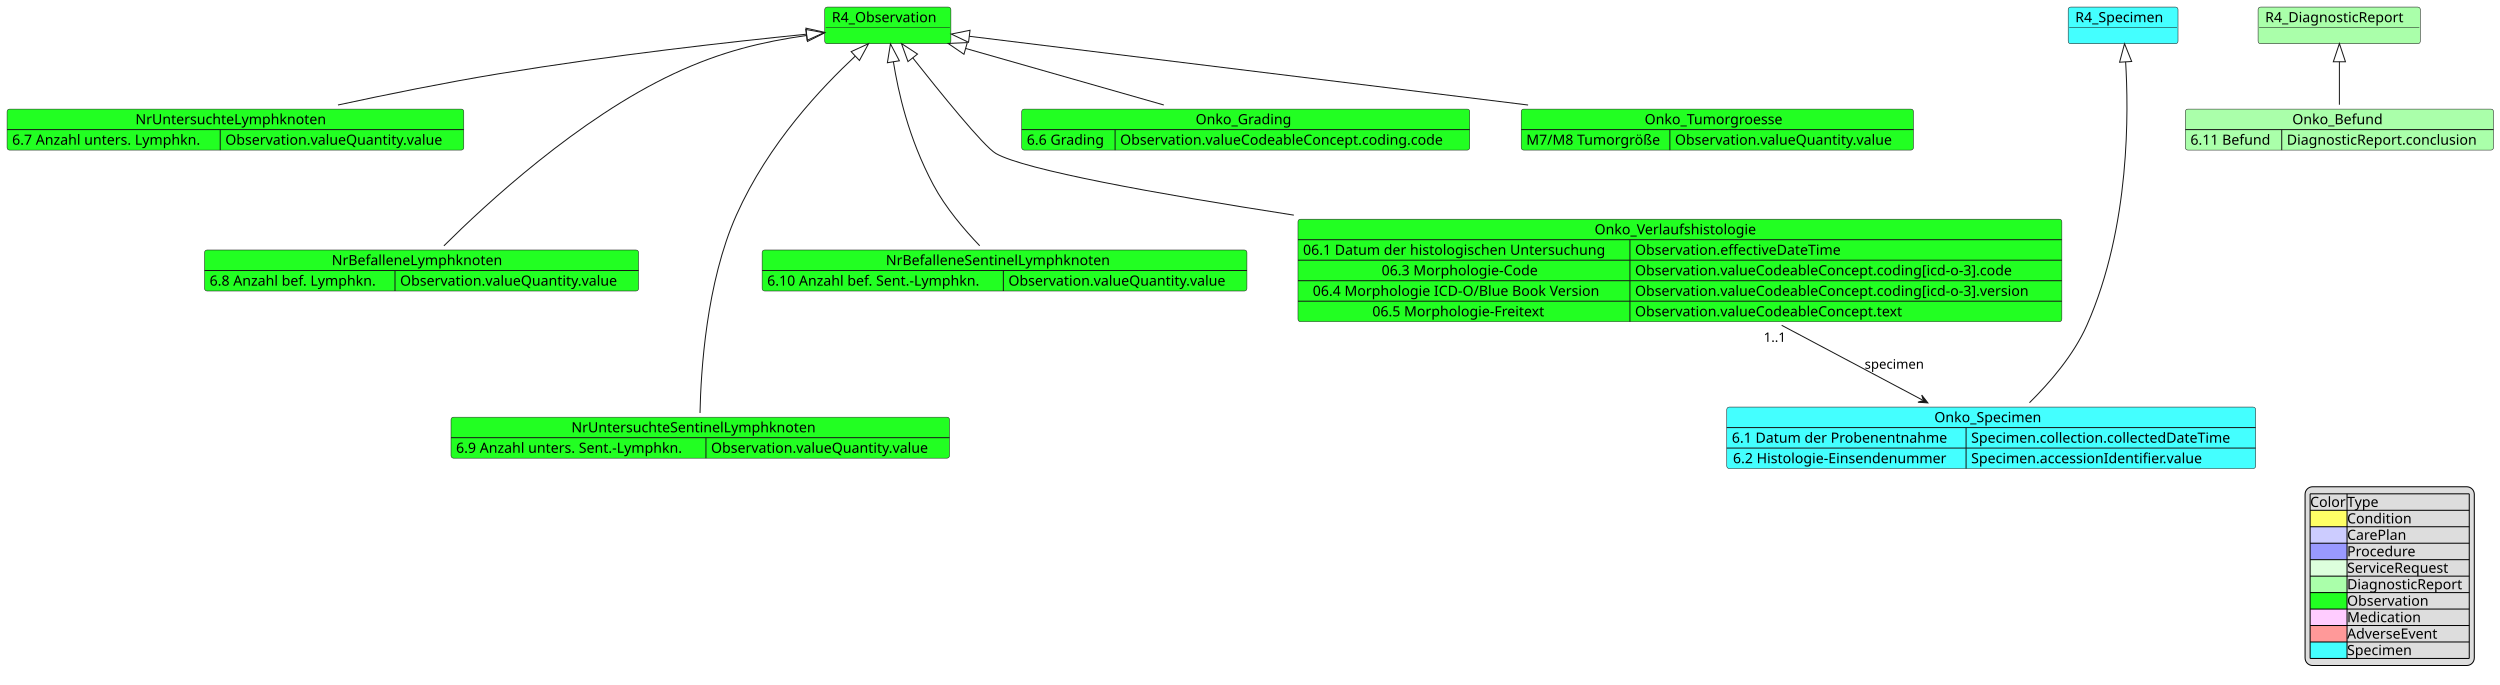
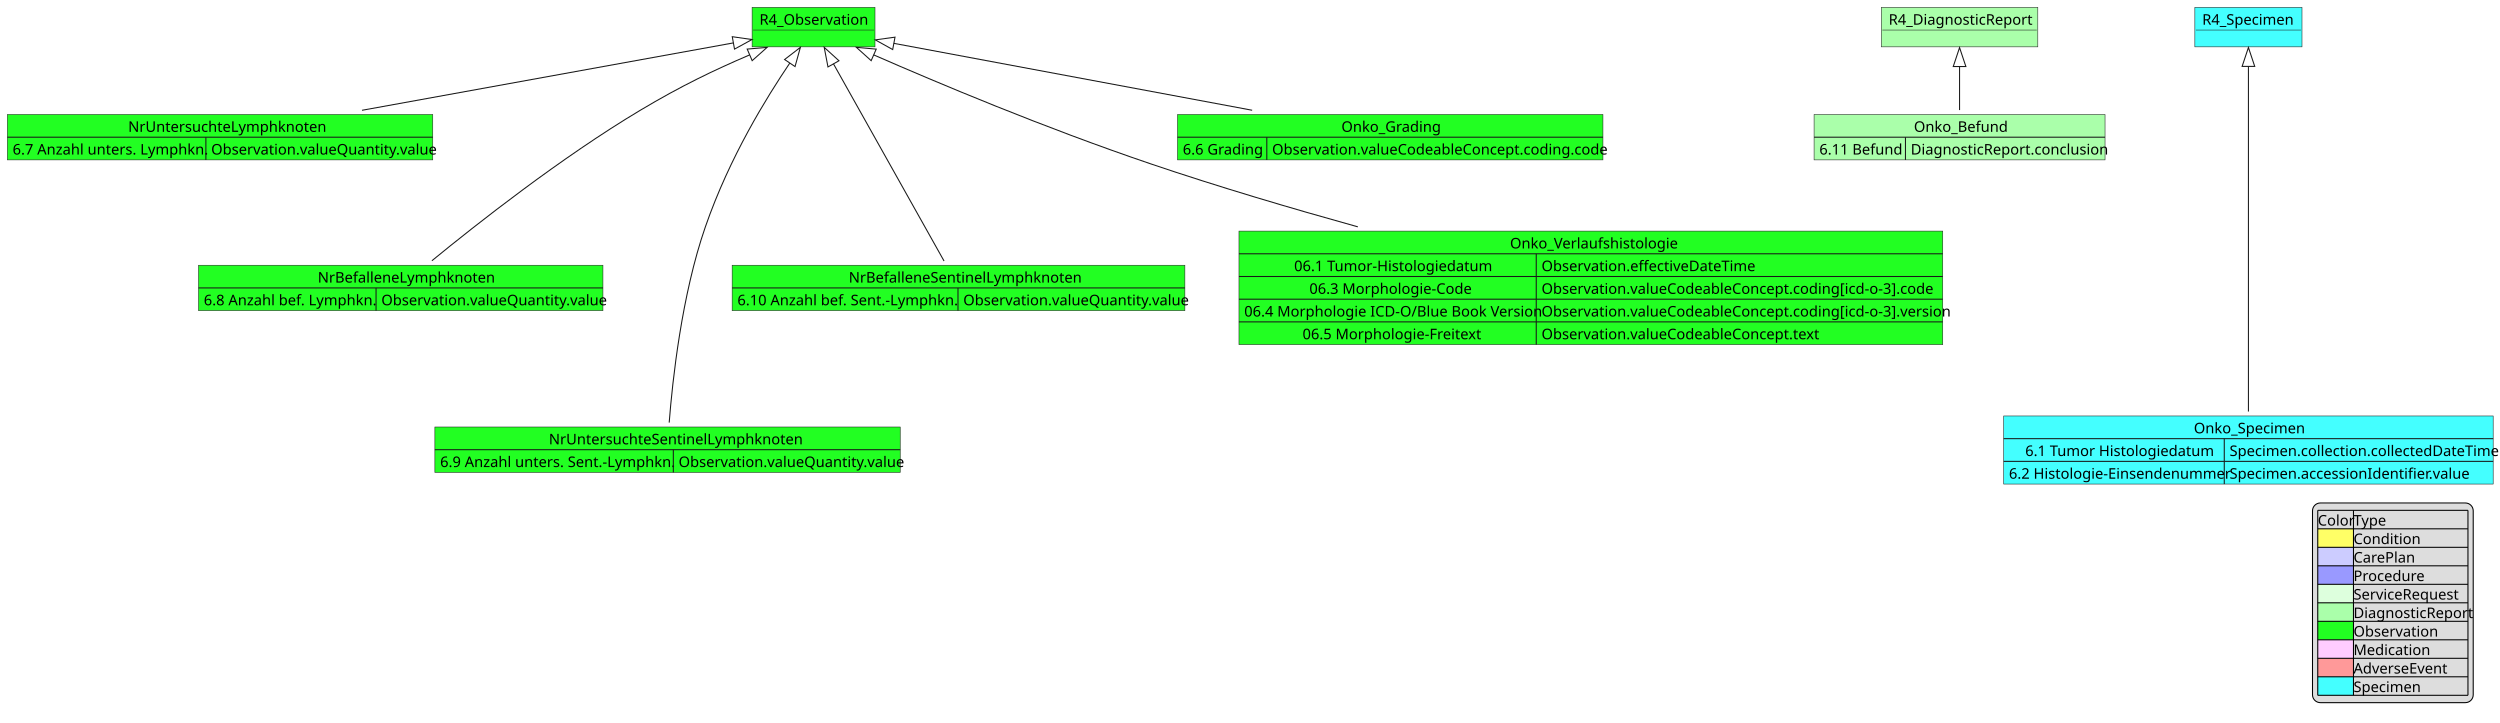
- <svg xmlns="http://www.w3.org/2000/svg" contentStyleType="text/css" data-diagram-type="CLASS" height="678px" preserveAspectRatio="none" style="width:2475px;height:678px;background:#FFFFFF;" version="1.1" viewBox="0 0 2475 678" width="2475px" zoomAndPan="magnify">
+ <svg xmlns="http://www.w3.org/2000/svg" contentStyleType="text/css" height="688px" preserveAspectRatio="none" style="width:2380px;height:688px;background:#FFFFFF;" version="1.1" viewBox="0 0 2380 688" width="2380px" zoomAndPan="magnify">
  <defs />
  <g>
-     <g class="entity" data-entity="R4_Observation" data-source-line="2" data-uid="ent0002" id="entity_R4_Observation">
-       <rect fill="#22FF22" height="36.297" rx="2.5" ry="2.5" style="stroke:#181818;stroke-width:0.5;" width="124.886" x="816.5" y="7" />
-       <text fill="#000000" font-family="sans-serif" font-size="14" lengthAdjust="spacing" textLength="110.886" x="823.5" y="21.995">R4_Observation</text>
-       <line style="stroke:#181818;stroke-width:0.5;" x1="817.5" x2="940.386" y1="27.297" y2="27.297" />
+     <g id="elem_R4_Observation">
+       <rect fill="#22FF22" height="37.609" style="stroke:#181818;stroke-width:0.5;" width="117" x="716" y="7" />
+       <text fill="#000000" font-family="sans-serif" font-size="14" lengthAdjust="spacing" textLength="103" x="723" y="23.533">R4_Observation</text>
+       <line style="stroke:#181818;stroke-width:0.5;" x1="717" x2="832" y1="28.609" y2="28.609" />
    </g>
-     <g class="entity" data-entity="NrUntersuchteLymphknoten" data-source-line="4" data-uid="ent0003" id="entity_NrUntersuchteLymphknoten">
-       <rect fill="#22FF22" height="40.594" rx="2.5" ry="2.5" style="stroke:#181818;stroke-width:0.5;" width="452.147" x="7" y="108" />
-       <text fill="#000000" font-family="sans-serif" font-size="14" lengthAdjust="spacing" textLength="198.051" x="134.048" y="122.995">NrUntersuchteLymphknoten</text>
-       <line style="stroke:#181818;stroke-width:1;" x1="7" x2="459.147" y1="128.297" y2="128.297" />
-       <text fill="#000000" font-family="sans-serif" font-size="14" lengthAdjust="spacing" textLength="201.018" x="12" y="143.292">6.7 Anzahl unters. Lymphkn.</text>
-       <text fill="#000000" font-family="sans-serif" font-size="14" lengthAdjust="spacing" textLength="231.13" x="223.018" y="143.292">Observation.valueQuantity.value</text>
-       <line style="stroke:#181818;stroke-width:1;" x1="218.018" x2="218.018" y1="128.297" y2="148.594" />
+     <g id="elem_NrUntersuchteLymphknoten">
+       <rect fill="#22FF22" height="43.219" style="stroke:#181818;stroke-width:0.5;" width="405" x="7" y="109" />
+       <text fill="#000000" font-family="sans-serif" font-size="14" lengthAdjust="spacing" textLength="175" x="122" y="125.533">NrUntersuchteLymphknoten</text>
+       <line style="stroke:#181818;stroke-width:1.0;" x1="7" x2="412" y1="130.609" y2="130.609" />
+       <text fill="#000000" font-family="sans-serif" font-size="14" lengthAdjust="spacing" textLength="179" x="12" y="147.143">6.7 Anzahl unters. Lymphkn.</text>
+       <text fill="#000000" font-family="sans-serif" font-size="14" lengthAdjust="spacing" textLength="206" x="201" y="147.143">Observation.valueQuantity.value</text>
+       <line style="stroke:#181818;stroke-width:1.0;" x1="196" x2="196" y1="130.609" y2="152.219" />
    </g>
-     <g class="entity" data-entity="NrBefalleneLymphknoten" data-source-line="10" data-uid="ent0005" id="entity_NrBefalleneLymphknoten">
-       <rect fill="#22FF22" height="40.594" rx="2.5" ry="2.5" style="stroke:#181818;stroke-width:0.5;" width="429.678" x="202.5" y="247.5" />
-       <text fill="#000000" font-family="sans-serif" font-size="14" lengthAdjust="spacing" textLength="177.837" x="328.42" y="262.495">NrBefalleneLymphknoten</text>
-       <line style="stroke:#181818;stroke-width:1;" x1="202.5" x2="632.178" y1="267.797" y2="267.797" />
-       <text fill="#000000" font-family="sans-serif" font-size="14" lengthAdjust="spacing" textLength="178.548" x="207.5" y="282.792">6.8 Anzahl bef. Lymphkn.</text>
-       <text fill="#000000" font-family="sans-serif" font-size="14" lengthAdjust="spacing" textLength="231.13" x="396.048" y="282.792">Observation.valueQuantity.value</text>
-       <line style="stroke:#181818;stroke-width:1;" x1="391.048" x2="391.048" y1="267.797" y2="288.094" />
+     <g id="elem_NrBefalleneLymphknoten">
+       <rect fill="#22FF22" height="43.219" style="stroke:#181818;stroke-width:0.5;" width="385" x="189" y="252.5" />
+       <text fill="#000000" font-family="sans-serif" font-size="14" lengthAdjust="spacing" textLength="158" x="302.5" y="269.033">NrBefalleneLymphknoten</text>
+       <line style="stroke:#181818;stroke-width:1.0;" x1="189" x2="574" y1="274.109" y2="274.109" />
+       <text fill="#000000" font-family="sans-serif" font-size="14" lengthAdjust="spacing" textLength="159" x="194" y="290.643">6.8 Anzahl bef. Lymphkn.</text>
+       <text fill="#000000" font-family="sans-serif" font-size="14" lengthAdjust="spacing" textLength="206" x="363" y="290.643">Observation.valueQuantity.value</text>
+       <line style="stroke:#181818;stroke-width:1.0;" x1="358" x2="358" y1="274.109" y2="295.719" />
    </g>
-     <g class="entity" data-entity="NrUntersuchteSentinelLymphknoten" data-source-line="16" data-uid="ent0007" id="entity_NrUntersuchteSentinelLymphknoten">
-       <rect fill="#22FF22" height="40.594" rx="2.5" ry="2.5" style="stroke:#181818;stroke-width:0.5;" width="493.512" x="446.5" y="413" />
-       <text fill="#000000" font-family="sans-serif" font-size="14" lengthAdjust="spacing" textLength="255.179" x="565.667" y="427.995">NrUntersuchteSentinelLymphknoten</text>
-       <line style="stroke:#181818;stroke-width:1;" x1="446.5" x2="940.012" y1="433.297" y2="433.297" />
-       <text fill="#000000" font-family="sans-serif" font-size="14" lengthAdjust="spacing" textLength="242.382" x="451.5" y="448.292">6.9 Anzahl unters. Sent.-Lymphkn.</text>
-       <text fill="#000000" font-family="sans-serif" font-size="14" lengthAdjust="spacing" textLength="231.13" x="703.882" y="448.292">Observation.valueQuantity.value</text>
-       <line style="stroke:#181818;stroke-width:1;" x1="698.882" x2="698.882" y1="433.297" y2="453.594" />
+     <g id="elem_NrUntersuchteSentinelLymphknoten">
+       <rect fill="#22FF22" height="43.219" style="stroke:#181818;stroke-width:0.5;" width="443" x="414" y="406.5" />
+       <text fill="#000000" font-family="sans-serif" font-size="14" lengthAdjust="spacing" textLength="226" x="522.5" y="423.033">NrUntersuchteSentinelLymphknoten</text>
+       <line style="stroke:#181818;stroke-width:1.0;" x1="414" x2="857" y1="428.109" y2="428.109" />
+       <text fill="#000000" font-family="sans-serif" font-size="14" lengthAdjust="spacing" textLength="217" x="419" y="444.643">6.9 Anzahl unters. Sent.-Lymphkn.</text>
+       <text fill="#000000" font-family="sans-serif" font-size="14" lengthAdjust="spacing" textLength="206" x="646" y="444.643">Observation.valueQuantity.value</text>
+       <line style="stroke:#181818;stroke-width:1.0;" x1="641" x2="641" y1="428.109" y2="449.719" />
    </g>
-     <g class="entity" data-entity="NrBefalleneSentinelLymphknoten" data-source-line="22" data-uid="ent0009" id="entity_NrBefalleneSentinelLymphknoten">
-       <rect fill="#22FF22" height="40.594" rx="2.5" ry="2.5" style="stroke:#181818;stroke-width:0.5;" width="479.949" x="754.5" y="247.5" />
-       <text fill="#000000" font-family="sans-serif" font-size="14" lengthAdjust="spacing" textLength="234.965" x="876.992" y="262.495">NrBefalleneSentinelLymphknoten</text>
-       <line style="stroke:#181818;stroke-width:1;" x1="754.5" x2="1234.449" y1="267.797" y2="267.797" />
-       <text fill="#000000" font-family="sans-serif" font-size="14" lengthAdjust="spacing" textLength="228.819" x="759.5" y="282.792">6.10 Anzahl bef. Sent.-Lymphkn.</text>
-       <text fill="#000000" font-family="sans-serif" font-size="14" lengthAdjust="spacing" textLength="231.13" x="998.319" y="282.792">Observation.valueQuantity.value</text>
-       <line style="stroke:#181818;stroke-width:1;" x1="993.319" x2="993.319" y1="267.797" y2="288.094" />
+     <g id="elem_NrBefalleneSentinelLymphknoten">
+       <rect fill="#22FF22" height="43.219" style="stroke:#181818;stroke-width:0.5;" width="431" x="697" y="252.5" />
+       <text fill="#000000" font-family="sans-serif" font-size="14" lengthAdjust="spacing" textLength="209" x="808" y="269.033">NrBefalleneSentinelLymphknoten</text>
+       <line style="stroke:#181818;stroke-width:1.0;" x1="697" x2="1128" y1="274.109" y2="274.109" />
+       <text fill="#000000" font-family="sans-serif" font-size="14" lengthAdjust="spacing" textLength="205" x="702" y="290.643">6.10 Anzahl bef. Sent.-Lymphkn.</text>
+       <text fill="#000000" font-family="sans-serif" font-size="14" lengthAdjust="spacing" textLength="206" x="917" y="290.643">Observation.valueQuantity.value</text>
+       <line style="stroke:#181818;stroke-width:1.0;" x1="912" x2="912" y1="274.109" y2="295.719" />
    </g>
-     <g class="entity" data-entity="Onko_Verlaufshistologie" data-source-line="27" data-uid="ent0011" id="entity_Onko_Verlaufshistologie">
-       <rect fill="#22FF22" height="101.484" rx="2.5" ry="2.5" style="stroke:#181818;stroke-width:0.5;" width="756.231" x="1285" y="217" />
-       <text fill="#000000" font-family="sans-serif" font-size="14" lengthAdjust="spacing" textLength="169.032" x="1578.599" y="231.995">Onko_Verlaufshistologie</text>
-       <line style="stroke:#181818;stroke-width:1;" x1="1285" x2="2041.23" y1="237.297" y2="237.297" />
-       <text fill="#000000" font-family="sans-serif" font-size="14" lengthAdjust="spacing" textLength="318.63" x="1290" y="252.292">06.1 Datum der histologischen Untersuchung</text>
-       <text fill="#000000" font-family="sans-serif" font-size="14" lengthAdjust="spacing" textLength="218.914" x="1618.63" y="252.292">Observation.effectiveDateTime</text>
-       <line style="stroke:#181818;stroke-width:1;" x1="1613.63" x2="1613.63" y1="237.297" y2="257.594" />
-       <line style="stroke:#181818;stroke-width:1;" x1="1285" x2="2041.23" y1="257.594" y2="257.594" />
-       <text fill="#000000" font-family="sans-serif" font-size="14" lengthAdjust="spacing" textLength="163.085" x="1367.773" y="272.589">06.3 Morphologie-Code</text>
-       <text fill="#000000" font-family="sans-serif" font-size="14" lengthAdjust="spacing" textLength="400.087" x="1618.63" y="272.589">Observation.valueCodeableConcept.coding[icd-o-3].code</text>
-       <line style="stroke:#181818;stroke-width:1;" x1="1613.63" x2="1613.63" y1="257.594" y2="277.891" />
-       <line style="stroke:#181818;stroke-width:1;" x1="1285" x2="2041.23" y1="277.891" y2="277.891" />
-       <text fill="#000000" font-family="sans-serif" font-size="14" lengthAdjust="spacing" textLength="299.407" x="1299.611" y="292.886">06.4 Morphologie ICD-O/Blue Book Version</text>
-       <text fill="#000000" font-family="sans-serif" font-size="14" lengthAdjust="spacing" textLength="417.601" x="1618.63" y="292.886">Observation.valueCodeableConcept.coding[icd-o-3].version</text>
-       <line style="stroke:#181818;stroke-width:1;" x1="1613.63" x2="1613.63" y1="277.891" y2="298.188" />
-       <line style="stroke:#181818;stroke-width:1;" x1="1285" x2="2041.23" y1="298.188" y2="298.188" />
-       <text fill="#000000" font-family="sans-serif" font-size="14" lengthAdjust="spacing" textLength="181.433" x="1358.599" y="313.183">06.5 Morphologie-Freitext</text>
-       <text fill="#000000" font-family="sans-serif" font-size="14" lengthAdjust="spacing" textLength="283.978" x="1618.63" y="313.183">Observation.valueCodeableConcept.text</text>
-       <line style="stroke:#181818;stroke-width:1;" x1="1613.63" x2="1613.63" y1="298.188" y2="318.484" />
+     <g id="elem_Onko_Verlaufshistologie">
+       <rect fill="#22FF22" height="108.047" style="stroke:#181818;stroke-width:0.5;" width="670" x="1179.5" y="220" />
+       <text fill="#000000" font-family="sans-serif" font-size="14" lengthAdjust="spacing" textLength="154" x="1437.5" y="236.533">Onko_Verlaufshistologie</text>
+       <line style="stroke:#181818;stroke-width:1.0;" x1="1179.5" x2="1849.5" y1="241.609" y2="241.609" />
+       <text fill="#000000" font-family="sans-serif" font-size="14" lengthAdjust="spacing" textLength="178" x="1232" y="258.143">06.1 Tumor-Histologiedatum</text>
+       <text fill="#000000" font-family="sans-serif" font-size="14" lengthAdjust="spacing" textLength="195" x="1467.5" y="258.143">Observation.effectiveDateTime</text>
+       <line style="stroke:#181818;stroke-width:1.0;" x1="1462.5" x2="1462.5" y1="241.609" y2="263.219" />
+       <line style="stroke:#181818;stroke-width:1.0;" x1="1179.5" x2="1849.5" y1="263.219" y2="263.219" />
+       <text fill="#000000" font-family="sans-serif" font-size="14" lengthAdjust="spacing" textLength="149" x="1246.5" y="279.752">06.3 Morphologie-Code</text>
+       <text fill="#000000" font-family="sans-serif" font-size="14" lengthAdjust="spacing" textLength="362" x="1467.5" y="279.752">Observation.valueCodeableConcept.coding[icd-o-3].code</text>
+       <line style="stroke:#181818;stroke-width:1.0;" x1="1462.5" x2="1462.5" y1="263.219" y2="284.828" />
+       <line style="stroke:#181818;stroke-width:1.0;" x1="1179.5" x2="1849.5" y1="284.828" y2="284.828" />
+       <text fill="#000000" font-family="sans-serif" font-size="14" lengthAdjust="spacing" textLength="273" x="1184.5" y="301.361">06.4 Morphologie ICD-O/Blue Book Version</text>
+       <text fill="#000000" font-family="sans-serif" font-size="14" lengthAdjust="spacing" textLength="377" x="1467.5" y="301.361">Observation.valueCodeableConcept.coding[icd-o-3].version</text>
+       <line style="stroke:#181818;stroke-width:1.0;" x1="1462.5" x2="1462.5" y1="284.828" y2="306.438" />
+       <line style="stroke:#181818;stroke-width:1.0;" x1="1179.5" x2="1849.5" y1="306.438" y2="306.438" />
+       <text fill="#000000" font-family="sans-serif" font-size="14" lengthAdjust="spacing" textLength="162" x="1240" y="322.971">06.5 Morphologie-Freitext</text>
+       <text fill="#000000" font-family="sans-serif" font-size="14" lengthAdjust="spacing" textLength="255" x="1467.5" y="322.971">Observation.valueCodeableConcept.text</text>
+       <line style="stroke:#181818;stroke-width:1.0;" x1="1462.5" x2="1462.5" y1="306.438" y2="328.047" />
    </g>
-     <g class="entity" data-entity="Onko_Grading" data-source-line="38" data-uid="ent0013" id="entity_Onko_Grading">
-       <rect fill="#22FF22" height="40.594" rx="2.5" ry="2.5" style="stroke:#181818;stroke-width:0.5;" width="443.548" x="1011.5" y="108" />
-       <text fill="#000000" font-family="sans-serif" font-size="14" lengthAdjust="spacing" textLength="99.285" x="1183.631" y="122.995">Onko_Grading</text>
-       <line style="stroke:#181818;stroke-width:1;" x1="1011.5" x2="1455.048" y1="128.297" y2="128.297" />
-       <text fill="#000000" font-family="sans-serif" font-size="14" lengthAdjust="spacing" textLength="82.435" x="1016.5" y="143.292">6.6 Grading</text>
-       <text fill="#000000" font-family="sans-serif" font-size="14" lengthAdjust="spacing" textLength="341.113" x="1108.935" y="143.292">Observation.valueCodeableConcept.coding.code</text>
-       <line style="stroke:#181818;stroke-width:1;" x1="1103.935" x2="1103.935" y1="128.297" y2="148.594" />
+     <g id="elem_Onko_Grading">
+       <rect fill="#22FF22" height="43.219" style="stroke:#181818;stroke-width:0.5;" width="405" x="1121" y="109" />
+       <text fill="#000000" font-family="sans-serif" font-size="14" lengthAdjust="spacing" textLength="93" x="1277" y="125.533">Onko_Grading</text>
+       <line style="stroke:#181818;stroke-width:1.0;" x1="1121" x2="1526" y1="130.609" y2="130.609" />
+       <text fill="#000000" font-family="sans-serif" font-size="14" lengthAdjust="spacing" textLength="75" x="1126" y="147.143">6.6 Grading</text>
+       <text fill="#000000" font-family="sans-serif" font-size="14" lengthAdjust="spacing" textLength="310" x="1211" y="147.143">Observation.valueCodeableConcept.coding.code</text>
+       <line style="stroke:#181818;stroke-width:1.0;" x1="1206" x2="1206" y1="130.609" y2="152.219" />
    </g>
-     <g class="entity" data-entity="Onko_Tumorgroesse" data-source-line="45" data-uid="ent0015" id="entity_Onko_Tumorgroesse">
-       <rect fill="#22FF22" height="40.594" rx="2.5" ry="2.5" style="stroke:#181818;stroke-width:0.5;" width="388.293" x="1506" y="108" />
-       <text fill="#000000" font-family="sans-serif" font-size="14" lengthAdjust="spacing" textLength="143.972" x="1628.161" y="122.995">Onko_Tumorgroesse</text>
-       <line style="stroke:#181818;stroke-width:1;" x1="1506" x2="1894.293" y1="128.297" y2="128.297" />
-       <text fill="#000000" font-family="sans-serif" font-size="14" lengthAdjust="spacing" textLength="137.163" x="1511" y="143.292">M7/M8 Tumorgröße</text>
-       <text fill="#000000" font-family="sans-serif" font-size="14" lengthAdjust="spacing" textLength="231.13" x="1658.163" y="143.292">Observation.valueQuantity.value</text>
-       <line style="stroke:#181818;stroke-width:1;" x1="1653.163" x2="1653.163" y1="128.297" y2="148.594" />
+     <g id="elem_Onko_Befund">
+       <rect fill="#AAFFAA" height="43.219" style="stroke:#181818;stroke-width:0.5;" width="277" x="1727" y="109" />
+       <text fill="#000000" font-family="sans-serif" font-size="14" lengthAdjust="spacing" textLength="87" x="1822" y="125.533">Onko_Befund</text>
+       <line style="stroke:#181818;stroke-width:1.0;" x1="1727" x2="2004" y1="130.609" y2="130.609" />
+       <text fill="#000000" font-family="sans-serif" font-size="14" lengthAdjust="spacing" textLength="77" x="1732" y="147.143">6.11 Befund</text>
+       <text fill="#000000" font-family="sans-serif" font-size="14" lengthAdjust="spacing" textLength="180" x="1819" y="147.143">DiagnosticReport.conclusion</text>
+       <line style="stroke:#181818;stroke-width:1.0;" x1="1814" x2="1814" y1="130.609" y2="152.219" />
    </g>
-     <g class="entity" data-entity="Onko_Befund" data-source-line="51" data-uid="ent0017" id="entity_Onko_Befund">
-       <rect fill="#AAFFAA" height="40.594" rx="2.5" ry="2.5" style="stroke:#181818;stroke-width:0.5;" width="305.052" x="2163.5" y="108" />
-       <text fill="#000000" font-family="sans-serif" font-size="14" lengthAdjust="spacing" textLength="93.345" x="2269.354" y="122.995">Onko_Befund</text>
-       <line style="stroke:#181818;stroke-width:1;" x1="2163.5" x2="2468.552" y1="128.297" y2="128.297" />
-       <text fill="#000000" font-family="sans-serif" font-size="14" lengthAdjust="spacing" textLength="85.401" x="2168.5" y="143.292">6.11 Befund</text>
-       <text fill="#000000" font-family="sans-serif" font-size="14" lengthAdjust="spacing" textLength="199.65" x="2263.901" y="143.292">DiagnosticReport.conclusion</text>
-       <line style="stroke:#181818;stroke-width:1;" x1="2258.901" x2="2258.901" y1="128.297" y2="148.594" />
+     <g id="elem_R4_DiagnosticReport">
+       <rect fill="#AAFFAA" height="37.609" style="stroke:#181818;stroke-width:0.5;" width="149" x="1791" y="7" />
+       <text fill="#000000" font-family="sans-serif" font-size="14" lengthAdjust="spacing" textLength="135" x="1798" y="23.533">R4_DiagnosticReport</text>
+       <line style="stroke:#181818;stroke-width:0.5;" x1="1792" x2="1939" y1="28.609" y2="28.609" />
    </g>
-     <g class="entity" data-entity="R4_DiagnosticReport" data-source-line="56" data-uid="ent0018" id="entity_R4_DiagnosticReport">
-       <rect fill="#AAFFAA" height="36.297" rx="2.5" ry="2.5" style="stroke:#181818;stroke-width:0.5;" width="160.617" x="2235.5" y="7" />
-       <text fill="#000000" font-family="sans-serif" font-size="14" lengthAdjust="spacing" textLength="146.617" x="2242.5" y="21.995">R4_DiagnosticReport</text>
-       <line style="stroke:#181818;stroke-width:0.5;" x1="2236.5" x2="2395.117" y1="27.297" y2="27.297" />
+     <g id="elem_Onko_Specimen">
+       <rect fill="#44FFFF" height="64.828" style="stroke:#181818;stroke-width:0.5;" width="466" x="1907.5" y="396" />
+       <text fill="#000000" font-family="sans-serif" font-size="14" lengthAdjust="spacing" textLength="104" x="2088.5" y="412.533">Onko_Specimen</text>
+       <line style="stroke:#181818;stroke-width:1.0;" x1="1907.5" x2="2373.5" y1="417.609" y2="417.609" />
+       <text fill="#000000" font-family="sans-serif" font-size="14" lengthAdjust="spacing" textLength="169" x="1928" y="434.143">6.1 Tumor Histologiedatum</text>
+       <text fill="#000000" font-family="sans-serif" font-size="14" lengthAdjust="spacing" textLength="246" x="2122.5" y="434.143">Specimen.collection.collectedDateTime</text>
+       <line style="stroke:#181818;stroke-width:1.0;" x1="2117.5" x2="2117.5" y1="417.609" y2="439.219" />
+       <line style="stroke:#181818;stroke-width:1.0;" x1="1907.5" x2="2373.5" y1="439.219" y2="439.219" />
+       <text fill="#000000" font-family="sans-serif" font-size="14" lengthAdjust="spacing" textLength="200" x="1912.5" y="455.752">6.2 Histologie-Einsendenummer</text>
+       <text fill="#000000" font-family="sans-serif" font-size="14" lengthAdjust="spacing" textLength="221" x="2122.5" y="455.752">Specimen.accessionIdentifier.value</text>
+       <line style="stroke:#181818;stroke-width:1.0;" x1="2117.5" x2="2117.5" y1="439.219" y2="460.828" />
    </g>
-     <g class="entity" data-entity="Onko_Specimen" data-source-line="59" data-uid="ent0020" id="entity_Onko_Specimen">
-       <rect fill="#44FFFF" height="60.891" rx="2.5" ry="2.5" style="stroke:#181818;stroke-width:0.5;" width="523.583" x="1709.5" y="403" />
-       <text fill="#000000" font-family="sans-serif" font-size="14" lengthAdjust="spacing" textLength="112.663" x="1914.96" y="417.995">Onko_Specimen</text>
-       <line style="stroke:#181818;stroke-width:1;" x1="1709.5" x2="2233.083" y1="423.297" y2="423.297" />
-       <text fill="#000000" font-family="sans-serif" font-size="14" lengthAdjust="spacing" textLength="226.919" x="1714.5" y="438.292">6.1 Datum der Probenentnahme</text>
-       <text fill="#000000" font-family="sans-serif" font-size="14" lengthAdjust="spacing" textLength="276.664" x="1951.419" y="438.292">Specimen.collection.collectedDateTime</text>
-       <line style="stroke:#181818;stroke-width:1;" x1="1946.419" x2="1946.419" y1="423.297" y2="443.594" />
-       <line style="stroke:#181818;stroke-width:1;" x1="1709.5" x2="2233.083" y1="443.594" y2="443.594" />
-       <text fill="#000000" font-family="sans-serif" font-size="14" lengthAdjust="spacing" textLength="224.656" x="1715.631" y="458.589">6.2 Histologie-Einsendenummer</text>
-       <text fill="#000000" font-family="sans-serif" font-size="14" lengthAdjust="spacing" textLength="247.81" x="1951.419" y="458.589">Specimen.accessionIdentifier.value</text>
-       <line style="stroke:#181818;stroke-width:1;" x1="1946.419" x2="1946.419" y1="443.594" y2="463.891" />
+     <g id="elem_R4_Specimen">
+       <rect fill="#44FFFF" height="37.609" style="stroke:#181818;stroke-width:0.5;" width="102" x="2089.5" y="7" />
+       <text fill="#000000" font-family="sans-serif" font-size="14" lengthAdjust="spacing" textLength="88" x="2096.5" y="23.533">R4_Specimen</text>
+       <line style="stroke:#181818;stroke-width:0.5;" x1="2090.5" x2="2190.5" y1="28.609" y2="28.609" />
    </g>
-     <g class="entity" data-entity="R4_Specimen" data-source-line="64" data-uid="ent0021" id="entity_R4_Specimen">
-       <rect fill="#44FFFF" height="36.297" rx="2.5" ry="2.5" style="stroke:#181818;stroke-width:0.5;" width="108.732" x="2047.5" y="7" />
-       <text fill="#000000" font-family="sans-serif" font-size="14" lengthAdjust="spacing" textLength="94.732" x="2054.5" y="21.995">R4_Specimen</text>
-       <line style="stroke:#181818;stroke-width:0.5;" x1="2048.5" x2="2155.232" y1="27.297" y2="27.297" />
+     <g id="link_R4_Observation_NrUntersuchteLymphknoten">
+       <path codeLine="8" d="M698.189,40.843 C611.099,56.643 462.82,83.54 344.63,104.99 " fill="none" id="R4_Observation-backto-NrUntersuchteLymphknoten" style="stroke:#181818;stroke-width:1.0;" />
+       <polygon fill="none" points="715.9,37.63,697.118,34.94,699.26,46.747,715.9,37.63" style="stroke:#181818;stroke-width:1.0;" />
    </g>
-     <g class="link" data-entity-1="R4_Observation" data-entity-2="NrUntersuchteLymphknoten" data-source-line="8" data-uid="lnk4" id="link_R4_Observation_NrUntersuchteLymphknoten">
-       <path codeLine="8" d="M798.522,33.845 C722.152,41.585 607.13,54.42 494,73 C441.15,81.68 382.73,93.55 334.59,103.95" fill="none" id="R4_Observation-backto-NrUntersuchteLymphknoten" style="stroke:#181818;stroke-width:1;" />
-       <polygon fill="none" points="816.43,32.03,797.917,27.876,799.127,39.814,816.43,32.03" style="stroke:#181818;stroke-width:1;" />
+     <g id="link_R4_Observation_NrBefalleneLymphknoten">
+       <path codeLine="13" d="M713.699,52.238 C679.769,66.798 648.81,81.53 609.5,105 C534.36,149.87 453.48,213.56 411.17,248.21 " fill="none" id="R4_Observation-backto-NrBefalleneLymphknoten" style="stroke:#181818;stroke-width:1.0;" />
+       <polygon fill="none" points="730.24,45.14,711.333,46.724,716.065,57.752,730.24,45.14" style="stroke:#181818;stroke-width:1.0;" />
    </g>
-     <g class="link" data-entity-1="R4_Observation" data-entity-2="NrBefalleneLymphknoten" data-source-line="13" data-uid="lnk6" id="link_R4_Observation_NrBefalleneLymphknoten">
-       <path codeLine="13" d="M798.544,35.108 C755.054,41.379 714.45,50.75 667,73 C572.58,117.27 480.61,202.41 439.46,243.37" fill="none" id="R4_Observation-backto-NrBefalleneLymphknoten" style="stroke:#181818;stroke-width:1;" />
-       <polygon fill="none" points="816.36,32.54,797.688,29.17,799.4,41.047,816.36,32.54" style="stroke:#181818;stroke-width:1;" />
+     <g id="link_R4_Observation_NrUntersuchteSentinelLymphknoten">
+       <path codeLine="20" d="M751.902,60.017 C729.942,92.607 694.71,149.1 671.5,216 C648.96,280.95 640.2,362.22 637.07,402.3 " fill="none" id="R4_Observation-backto-NrUntersuchteSentinelLymphknoten" style="stroke:#181818;stroke-width:1.0;" />
+       <polygon fill="none" points="761.96,45.09,746.926,56.665,756.877,63.37,761.96,45.09" style="stroke:#181818;stroke-width:1.0;" />
    </g>
-     <g class="link" data-entity-1="R4_Observation" data-entity-2="NrUntersuchteSentinelLymphknoten" data-source-line="20" data-uid="lnk8" id="link_R4_Observation_NrUntersuchteSentinelLymphknoten">
-       <path codeLine="20" d="M846.743,55.505 C814.043,86.135 760.95,141.35 729,213 C699.26,279.69 693.82,367.65 693.01,408.84" fill="none" id="R4_Observation-backto-NrUntersuchteSentinelLymphknoten" style="stroke:#181818;stroke-width:1;" />
-       <polygon fill="none" points="859.88,43.2,842.641,51.126,850.845,59.884,859.88,43.2" style="stroke:#181818;stroke-width:1;" />
+     <g id="link_R4_Observation_NrBefalleneSentinelLymphknoten">
+       <path codeLine="25" d="M793.457,60.788 C817.857,104.278 871.03,199.07 898.74,248.48 " fill="none" id="R4_Observation-backto-NrBefalleneSentinelLymphknoten" style="stroke:#181818;stroke-width:1.0;" />
+       <polygon fill="none" points="784.65,45.09,788.225,63.724,798.69,57.852,784.65,45.09" style="stroke:#181818;stroke-width:1.0;" />
    </g>
-     <g class="link" data-entity-1="R4_Observation" data-entity-2="NrBefalleneSentinelLymphknoten" data-source-line="25" data-uid="lnk10" id="link_R4_Observation_NrBefalleneSentinelLymphknoten">
-       <path codeLine="25" d="M884.447,61.144 C889.347,91.084 898.99,135.93 924,183 C935.98,205.55 954.79,227.54 969.9,243.29" fill="none" id="R4_Observation-backto-NrBefalleneSentinelLymphknoten" style="stroke:#181818;stroke-width:1;" />
-       <polygon fill="none" points="881.54,43.38,878.526,62.113,890.368,60.175,881.54,43.38" style="stroke:#181818;stroke-width:1;" />
+     <g id="link_R4_Observation_Onko_Verlaufshistologie">
+       <path codeLine="35" d="M831.755,52.266 C892.185,78.666 992.98,121.21 1095.5,156 C1158.88,177.51 1228.6,198.15 1292.66,215.95 " fill="none" id="R4_Observation-backto-Onko_Verlaufshistologie" style="stroke:#181818;stroke-width:1.0;" />
+       <polygon fill="none" points="815.26,45.06,829.353,57.764,834.157,46.768,815.26,45.06" style="stroke:#181818;stroke-width:1.0;" />
    </g>
-     <g class="link" data-entity-1="R4_Observation" data-entity-2="Onko_Verlaufshistologie" data-source-line="35" data-uid="lnk12" id="link_R4_Observation_Onko_Verlaufshistologie">
-       <path codeLine="35" d="M903.624,57.25 C929.574,90.07 973.87,145.1 986,152 C1014.46,168.19 1143.2,191.57 1280.9,212.99" fill="none" id="R4_Observation-backto-Onko_Verlaufshistologie" style="stroke:#181818;stroke-width:1;" />
-       <polygon fill="none" points="892.46,43.13,898.918,60.971,908.331,53.528,892.46,43.13" style="stroke:#181818;stroke-width:1;" />
+     <g id="link_R4_Observation_Onko_Grading">
+       <path codeLine="43" d="M850.944,41.273 C936.004,57.153 1078.03,83.67 1192.06,104.96 " fill="none" id="R4_Observation-backto-Onko_Grading" style="stroke:#181818;stroke-width:1.0;" />
+       <polygon fill="none" points="833.25,37.97,849.843,47.172,852.045,35.375,833.25,37.97" style="stroke:#181818;stroke-width:1.0;" />
    </g>
-     <g class="link" data-entity-1="R4_Observation" data-entity-2="Onko_Grading" data-source-line="43" data-uid="lnk14" id="link_R4_Observation_Onko_Grading">
-       <path codeLine="43" d="M955.96,47.957 C1014.58,64.677 1087.15,85.39 1152.17,103.94" fill="none" id="R4_Observation-backto-Onko_Grading" style="stroke:#181818;stroke-width:1;" />
-       <polygon fill="none" points="938.65,43.02,954.314,53.727,957.605,42.187,938.65,43.02" style="stroke:#181818;stroke-width:1;" />
+     <g id="link_R4_DiagnosticReport_Onko_Befund">
+       <path codeLine="51" d="M1865.5,63.32 C1865.5,79.91 1865.5,86.47 1865.5,104.79 " fill="none" id="R4_DiagnosticReport-backto-Onko_Befund" style="stroke:#181818;stroke-width:1.0;" />
+       <polygon fill="none" points="1865.5,45.32,1859.5,63.32,1871.5,63.32,1865.5,45.32" style="stroke:#181818;stroke-width:1.0;" />
    </g>
-     <g class="link" data-entity-1="R4_Observation" data-entity-2="Onko_Tumorgroesse" data-source-line="49" data-uid="lnk16" id="link_R4_Observation_Onko_Tumorgroesse">
-       <path codeLine="49" d="M959.585,35.917 C1080.005,50.727 1329.97,81.48 1512.82,103.97" fill="none" id="R4_Observation-backto-Onko_Tumorgroesse" style="stroke:#181818;stroke-width:1;" />
-       <polygon fill="none" points="941.72,33.72,958.853,41.872,960.318,29.962,941.72,33.72" style="stroke:#181818;stroke-width:1;" />
+     <g id="link_R4_Specimen_Onko_Specimen">
+       <path codeLine="59" d="M2140.5,63.23 C2140.5,125.05 2140.5,309.48 2140.5,391.75 " fill="none" id="R4_Specimen-backto-Onko_Specimen" style="stroke:#181818;stroke-width:1.0;" />
+       <polygon fill="none" points="2140.5,45.23,2134.5,63.23,2146.5,63.23,2140.5,45.23" style="stroke:#181818;stroke-width:1.0;" />
    </g>
-     <g class="link" data-entity-1="R4_DiagnosticReport" data-entity-2="Onko_Befund" data-source-line="57" data-uid="lnk19" id="link_R4_DiagnosticReport_Onko_Befund">
-       <path codeLine="57" d="M2316,61.13 C2316,77.79 2316,85.22 2316,103.71" fill="none" id="R4_DiagnosticReport-backto-Onko_Befund" style="stroke:#181818;stroke-width:1;" />
-       <polygon fill="none" points="2316,43.13,2310,61.13,2322,61.13,2316,43.13" style="stroke:#181818;stroke-width:1;" />
-     </g>
-     <g class="link" data-entity-1="R4_Specimen" data-entity-2="Onko_Specimen" data-source-line="65" data-uid="lnk22" id="link_R4_Specimen_Onko_Specimen">
-       <path codeLine="65" d="M2104.371,61.237 C2107.201,108.278 2109.48,223.77 2066,322 C2053.03,351.3 2029.55,378.61 2009.18,398.68" fill="none" id="R4_Specimen-backto-Onko_Specimen" style="stroke:#181818;stroke-width:1;" />
-       <polygon fill="none" points="2103.29,43.27,2098.382,61.598,2110.36,60.877,2103.29,43.27" style="stroke:#181818;stroke-width:1;" />
-     </g>
-     <g class="link" data-entity-1="Onko_Verlaufshistologie" data-entity-2="Onko_Specimen" data-source-line="66" data-uid="lnk23" id="link_Onko_Verlaufshistologie_Onko_Specimen">
-       <path codeLine="66" d="M1763.85,322.04 C1811.57,347.37 1861.75,374.007 1903.28,396.047" fill="none" id="Onko_Verlaufshistologie-to-Onko_Specimen" style="stroke:#181818;stroke-width:1;" />
-       <polygon fill="#181818" points="1908.58,398.86,1902.505,391.108,1904.163,396.516,1898.755,398.174,1908.58,398.86" style="stroke:#181818;stroke-width:1;" />
-       <text fill="#000000" font-family="sans-serif" font-size="13" lengthAdjust="spacing" textLength="62.683" x="1846" y="365.067">specimen</text>
-       <text fill="#000000" font-family="sans-serif" font-size="13" lengthAdjust="spacing" textLength="24.807" x="1746.118" y="338.457">1..1</text>
-     </g>
-     <g class="legend" data-source-line="68">
-       <rect fill="#DDDDDD" height="176.969" rx="7.5" ry="7.5" style="stroke:#000000;stroke-width:1;" width="167.534" x="2282.018" y="481.891" />
-       <text fill="#000000" font-family="sans-serif" font-size="14" lengthAdjust="spacing" textLength="36.552" x="2287.018" y="501.886">Color</text>
-       <text fill="#000000" font-family="sans-serif" font-size="14" lengthAdjust="spacing" textLength="34.337" x="2323.569" y="501.886">Type</text>
-       <rect fill="#FFFF66" height="16.297" style="stroke:none;stroke-width:1;" width="36.552" x="2287.018" y="505.188" />
-       <text fill="#000000" font-family="sans-serif" font-size="14" lengthAdjust="spacing" textLength="4.45" x="2287.018" y="518.183"> </text>
-       <text fill="#000000" font-family="sans-serif" font-size="14" lengthAdjust="spacing" textLength="66.808" x="2323.569" y="518.183">Condition</text>
-       <rect fill="#CCCCFF" height="16.297" style="stroke:none;stroke-width:1;" width="36.552" x="2287.018" y="521.484" />
-       <text fill="#000000" font-family="sans-serif" font-size="14" lengthAdjust="spacing" textLength="4.45" x="2287.018" y="534.48"> </text>
-       <text fill="#000000" font-family="sans-serif" font-size="14" lengthAdjust="spacing" textLength="62.508" x="2323.569" y="534.48">CarePlan</text>
-       <rect fill="#9999FF" height="16.297" style="stroke:none;stroke-width:1;" width="36.552" x="2287.018" y="537.781" />
-       <text fill="#000000" font-family="sans-serif" font-size="14" lengthAdjust="spacing" textLength="4.45" x="2287.018" y="550.776"> </text>
-       <text fill="#000000" font-family="sans-serif" font-size="14" lengthAdjust="spacing" textLength="71.203" x="2323.569" y="550.776">Procedure</text>
-       <rect fill="#DDFFDD" height="16.297" style="stroke:none;stroke-width:1;" width="36.552" x="2287.018" y="554.078" />
-       <text fill="#000000" font-family="sans-serif" font-size="14" lengthAdjust="spacing" textLength="4.45" x="2287.018" y="567.073"> </text>
-       <text fill="#000000" font-family="sans-serif" font-size="14" lengthAdjust="spacing" textLength="109.238" x="2323.569" y="567.073">ServiceRequest</text>
-       <rect fill="#AAFFAA" height="16.297" style="stroke:none;stroke-width:1;" width="36.552" x="2287.018" y="570.375" />
-       <text fill="#000000" font-family="sans-serif" font-size="14" lengthAdjust="spacing" textLength="4.45" x="2287.018" y="583.37"> </text>
-       <text fill="#000000" font-family="sans-serif" font-size="14" lengthAdjust="spacing" textLength="120.982" x="2323.569" y="583.37">DiagnosticReport</text>
-       <rect fill="#22FF22" height="16.297" style="stroke:none;stroke-width:1;" width="36.552" x="2287.018" y="586.672" />
-       <text fill="#000000" font-family="sans-serif" font-size="14" lengthAdjust="spacing" textLength="4.45" x="2287.018" y="599.667"> </text>
-       <text fill="#000000" font-family="sans-serif" font-size="14" lengthAdjust="spacing" textLength="85.251" x="2323.569" y="599.667">Observation</text>
-       <rect fill="#FFCCFF" height="16.297" style="stroke:none;stroke-width:1;" width="36.552" x="2287.018" y="602.969" />
-       <text fill="#000000" font-family="sans-serif" font-size="14" lengthAdjust="spacing" textLength="4.45" x="2287.018" y="615.964"> </text>
-       <text fill="#000000" font-family="sans-serif" font-size="14" lengthAdjust="spacing" textLength="76.562" x="2323.569" y="615.964">Medication</text>
-       <rect fill="#FF9999" height="16.297" style="stroke:none;stroke-width:1;" width="36.552" x="2287.018" y="619.266" />
-       <text fill="#000000" font-family="sans-serif" font-size="14" lengthAdjust="spacing" textLength="4.45" x="2287.018" y="632.261"> </text>
-       <text fill="#000000" font-family="sans-serif" font-size="14" lengthAdjust="spacing" textLength="97.132" x="2323.569" y="632.261">AdverseEvent</text>
-       <rect fill="#44FFFF" height="16.297" style="stroke:none;stroke-width:1;" width="36.552" x="2287.018" y="635.562" />
-       <text fill="#000000" font-family="sans-serif" font-size="14" lengthAdjust="spacing" textLength="4.45" x="2287.018" y="648.558"> </text>
-       <text fill="#000000" font-family="sans-serif" font-size="14" lengthAdjust="spacing" textLength="69.098" x="2323.569" y="648.558">Specimen</text>
-       <line style="stroke:#000000;stroke-width:1;" x1="2287.018" x2="2444.552" y1="488.891" y2="488.891" />
-       <line style="stroke:#000000;stroke-width:1;" x1="2287.018" x2="2444.552" y1="505.188" y2="505.188" />
-       <line style="stroke:#000000;stroke-width:1;" x1="2287.018" x2="2444.552" y1="521.484" y2="521.484" />
-       <line style="stroke:#000000;stroke-width:1;" x1="2287.018" x2="2444.552" y1="537.781" y2="537.781" />
-       <line style="stroke:#000000;stroke-width:1;" x1="2287.018" x2="2444.552" y1="554.078" y2="554.078" />
-       <line style="stroke:#000000;stroke-width:1;" x1="2287.018" x2="2444.552" y1="570.375" y2="570.375" />
-       <line style="stroke:#000000;stroke-width:1;" x1="2287.018" x2="2444.552" y1="586.672" y2="586.672" />
-       <line style="stroke:#000000;stroke-width:1;" x1="2287.018" x2="2444.552" y1="602.969" y2="602.969" />
-       <line style="stroke:#000000;stroke-width:1;" x1="2287.018" x2="2444.552" y1="619.266" y2="619.266" />
-       <line style="stroke:#000000;stroke-width:1;" x1="2287.018" x2="2444.552" y1="635.562" y2="635.562" />
-       <line style="stroke:#000000;stroke-width:1;" x1="2287.018" x2="2444.552" y1="651.859" y2="651.859" />
-       <line style="stroke:#000000;stroke-width:1;" x1="2287.018" x2="2287.018" y1="488.891" y2="651.859" />
-       <line style="stroke:#000000;stroke-width:1;" x1="2323.569" x2="2323.569" y1="488.891" y2="651.859" />
-       <line style="stroke:#000000;stroke-width:1;" x1="2444.552" x2="2444.552" y1="488.891" y2="651.859" />
-     </g>
+     <rect fill="#DDDDDD" height="190.094" id="_legend" rx="7.5" ry="7.5" style="stroke:#000000;stroke-width:1.0;" width="153" x="2201.5" y="478.828" />
+     <text fill="#000000" font-family="sans-serif" font-size="14" lengthAdjust="spacing" textLength="34" x="2206.5" y="500.361">Color</text>
+     <text fill="#000000" font-family="sans-serif" font-size="14" lengthAdjust="spacing" textLength="32" x="2240.5" y="500.361">Type</text>
+     <rect fill="#FFFF66" height="17.609" style="stroke:none;stroke-width:1.0;" width="34" x="2206.5" y="503.438" />
+     <text fill="#000000" font-family="sans-serif" font-size="14" lengthAdjust="spacing" textLength="4" x="2206.5" y="517.971"> </text>
+     <text fill="#000000" font-family="sans-serif" font-size="14" lengthAdjust="spacing" textLength="60" x="2240.5" y="517.971">Condition</text>
+     <rect fill="#CCCCFF" height="17.609" style="stroke:none;stroke-width:1.0;" width="34" x="2206.5" y="521.047" />
+     <text fill="#000000" font-family="sans-serif" font-size="14" lengthAdjust="spacing" textLength="4" x="2206.5" y="535.58"> </text>
+     <text fill="#000000" font-family="sans-serif" font-size="14" lengthAdjust="spacing" textLength="59" x="2240.5" y="535.58">CarePlan</text>
+     <rect fill="#9999FF" height="17.609" style="stroke:none;stroke-width:1.0;" width="34" x="2206.5" y="538.656" />
+     <text fill="#000000" font-family="sans-serif" font-size="14" lengthAdjust="spacing" textLength="4" x="2206.5" y="553.189"> </text>
+     <text fill="#000000" font-family="sans-serif" font-size="14" lengthAdjust="spacing" textLength="66" x="2240.5" y="553.189">Procedure</text>
+     <rect fill="#DDFFDD" height="17.609" style="stroke:none;stroke-width:1.0;" width="34" x="2206.5" y="556.266" />
+     <text fill="#000000" font-family="sans-serif" font-size="14" lengthAdjust="spacing" textLength="4" x="2206.5" y="570.799"> </text>
+     <text fill="#000000" font-family="sans-serif" font-size="14" lengthAdjust="spacing" textLength="100" x="2240.5" y="570.799">ServiceRequest</text>
+     <rect fill="#AAFFAA" height="17.609" style="stroke:none;stroke-width:1.0;" width="34" x="2206.5" y="573.875" />
+     <text fill="#000000" font-family="sans-serif" font-size="14" lengthAdjust="spacing" textLength="4" x="2206.5" y="588.408"> </text>
+     <text fill="#000000" font-family="sans-serif" font-size="14" lengthAdjust="spacing" textLength="109" x="2240.5" y="588.408">DiagnosticReport</text>
+     <rect fill="#22FF22" height="17.609" style="stroke:none;stroke-width:1.0;" width="34" x="2206.5" y="591.484" />
+     <text fill="#000000" font-family="sans-serif" font-size="14" lengthAdjust="spacing" textLength="4" x="2206.5" y="606.018"> </text>
+     <text fill="#000000" font-family="sans-serif" font-size="14" lengthAdjust="spacing" textLength="77" x="2240.5" y="606.018">Observation</text>
+     <rect fill="#FFCCFF" height="17.609" style="stroke:none;stroke-width:1.0;" width="34" x="2206.5" y="609.094" />
+     <text fill="#000000" font-family="sans-serif" font-size="14" lengthAdjust="spacing" textLength="4" x="2206.5" y="623.627"> </text>
+     <text fill="#000000" font-family="sans-serif" font-size="14" lengthAdjust="spacing" textLength="68" x="2240.5" y="623.627">Medication</text>
+     <rect fill="#FF9999" height="17.609" style="stroke:none;stroke-width:1.0;" width="34" x="2206.5" y="626.703" />
+     <text fill="#000000" font-family="sans-serif" font-size="14" lengthAdjust="spacing" textLength="4" x="2206.5" y="641.236"> </text>
+     <text fill="#000000" font-family="sans-serif" font-size="14" lengthAdjust="spacing" textLength="88" x="2240.5" y="641.236">AdverseEvent</text>
+     <rect fill="#44FFFF" height="17.609" style="stroke:none;stroke-width:1.0;" width="34" x="2206.5" y="644.312" />
+     <text fill="#000000" font-family="sans-serif" font-size="14" lengthAdjust="spacing" textLength="4" x="2206.5" y="658.846"> </text>
+     <text fill="#000000" font-family="sans-serif" font-size="14" lengthAdjust="spacing" textLength="62" x="2240.5" y="658.846">Specimen</text>
+     <line style="stroke:#000000;stroke-width:1.0;" x1="2206.5" x2="2349.5" y1="485.828" y2="485.828" />
+     <line style="stroke:#000000;stroke-width:1.0;" x1="2206.5" x2="2349.5" y1="503.438" y2="503.438" />
+     <line style="stroke:#000000;stroke-width:1.0;" x1="2206.5" x2="2349.5" y1="521.047" y2="521.047" />
+     <line style="stroke:#000000;stroke-width:1.0;" x1="2206.5" x2="2349.5" y1="538.656" y2="538.656" />
+     <line style="stroke:#000000;stroke-width:1.0;" x1="2206.5" x2="2349.5" y1="556.266" y2="556.266" />
+     <line style="stroke:#000000;stroke-width:1.0;" x1="2206.5" x2="2349.5" y1="573.875" y2="573.875" />
+     <line style="stroke:#000000;stroke-width:1.0;" x1="2206.5" x2="2349.5" y1="591.484" y2="591.484" />
+     <line style="stroke:#000000;stroke-width:1.0;" x1="2206.5" x2="2349.5" y1="609.094" y2="609.094" />
+     <line style="stroke:#000000;stroke-width:1.0;" x1="2206.5" x2="2349.5" y1="626.703" y2="626.703" />
+     <line style="stroke:#000000;stroke-width:1.0;" x1="2206.5" x2="2349.5" y1="644.312" y2="644.312" />
+     <line style="stroke:#000000;stroke-width:1.0;" x1="2206.5" x2="2349.5" y1="661.922" y2="661.922" />
+     <line style="stroke:#000000;stroke-width:1.0;" x1="2206.5" x2="2206.5" y1="485.828" y2="661.922" />
+     <line style="stroke:#000000;stroke-width:1.0;" x1="2240.5" x2="2240.5" y1="485.828" y2="661.922" />
+     <line style="stroke:#000000;stroke-width:1.0;" x1="2349.5" x2="2349.5" y1="485.828" y2="661.922" />
  </g>
</svg>
